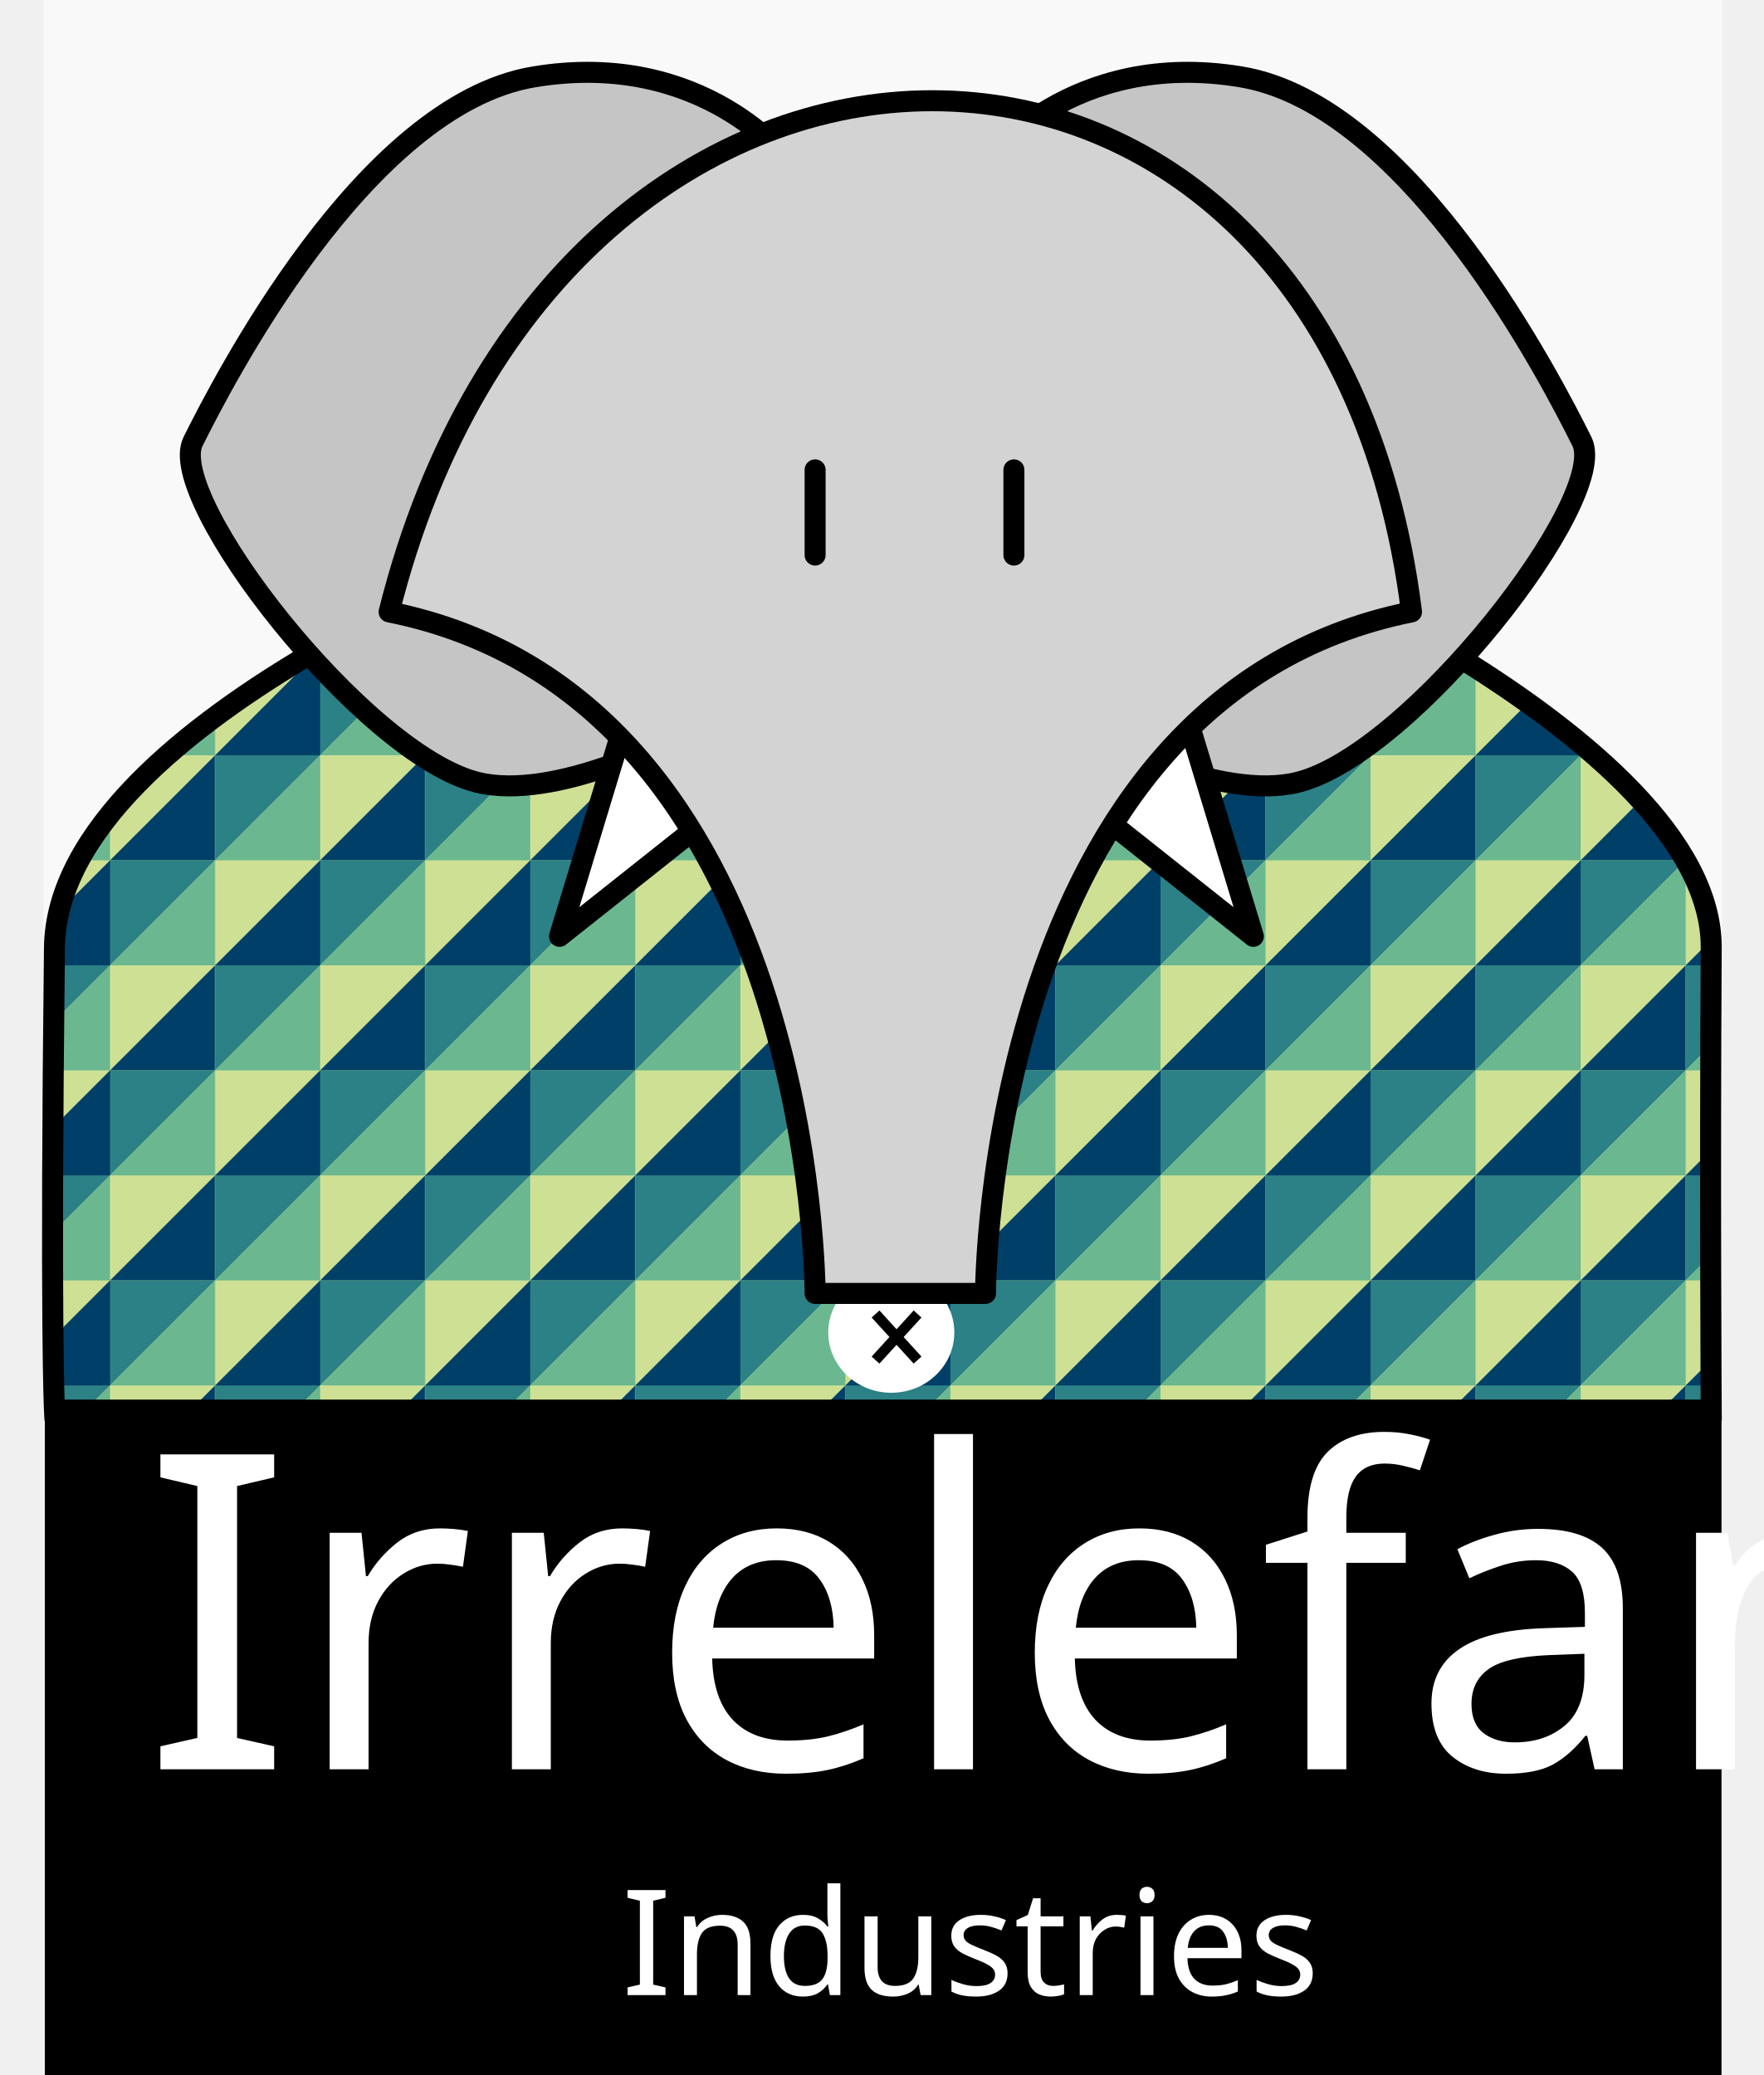
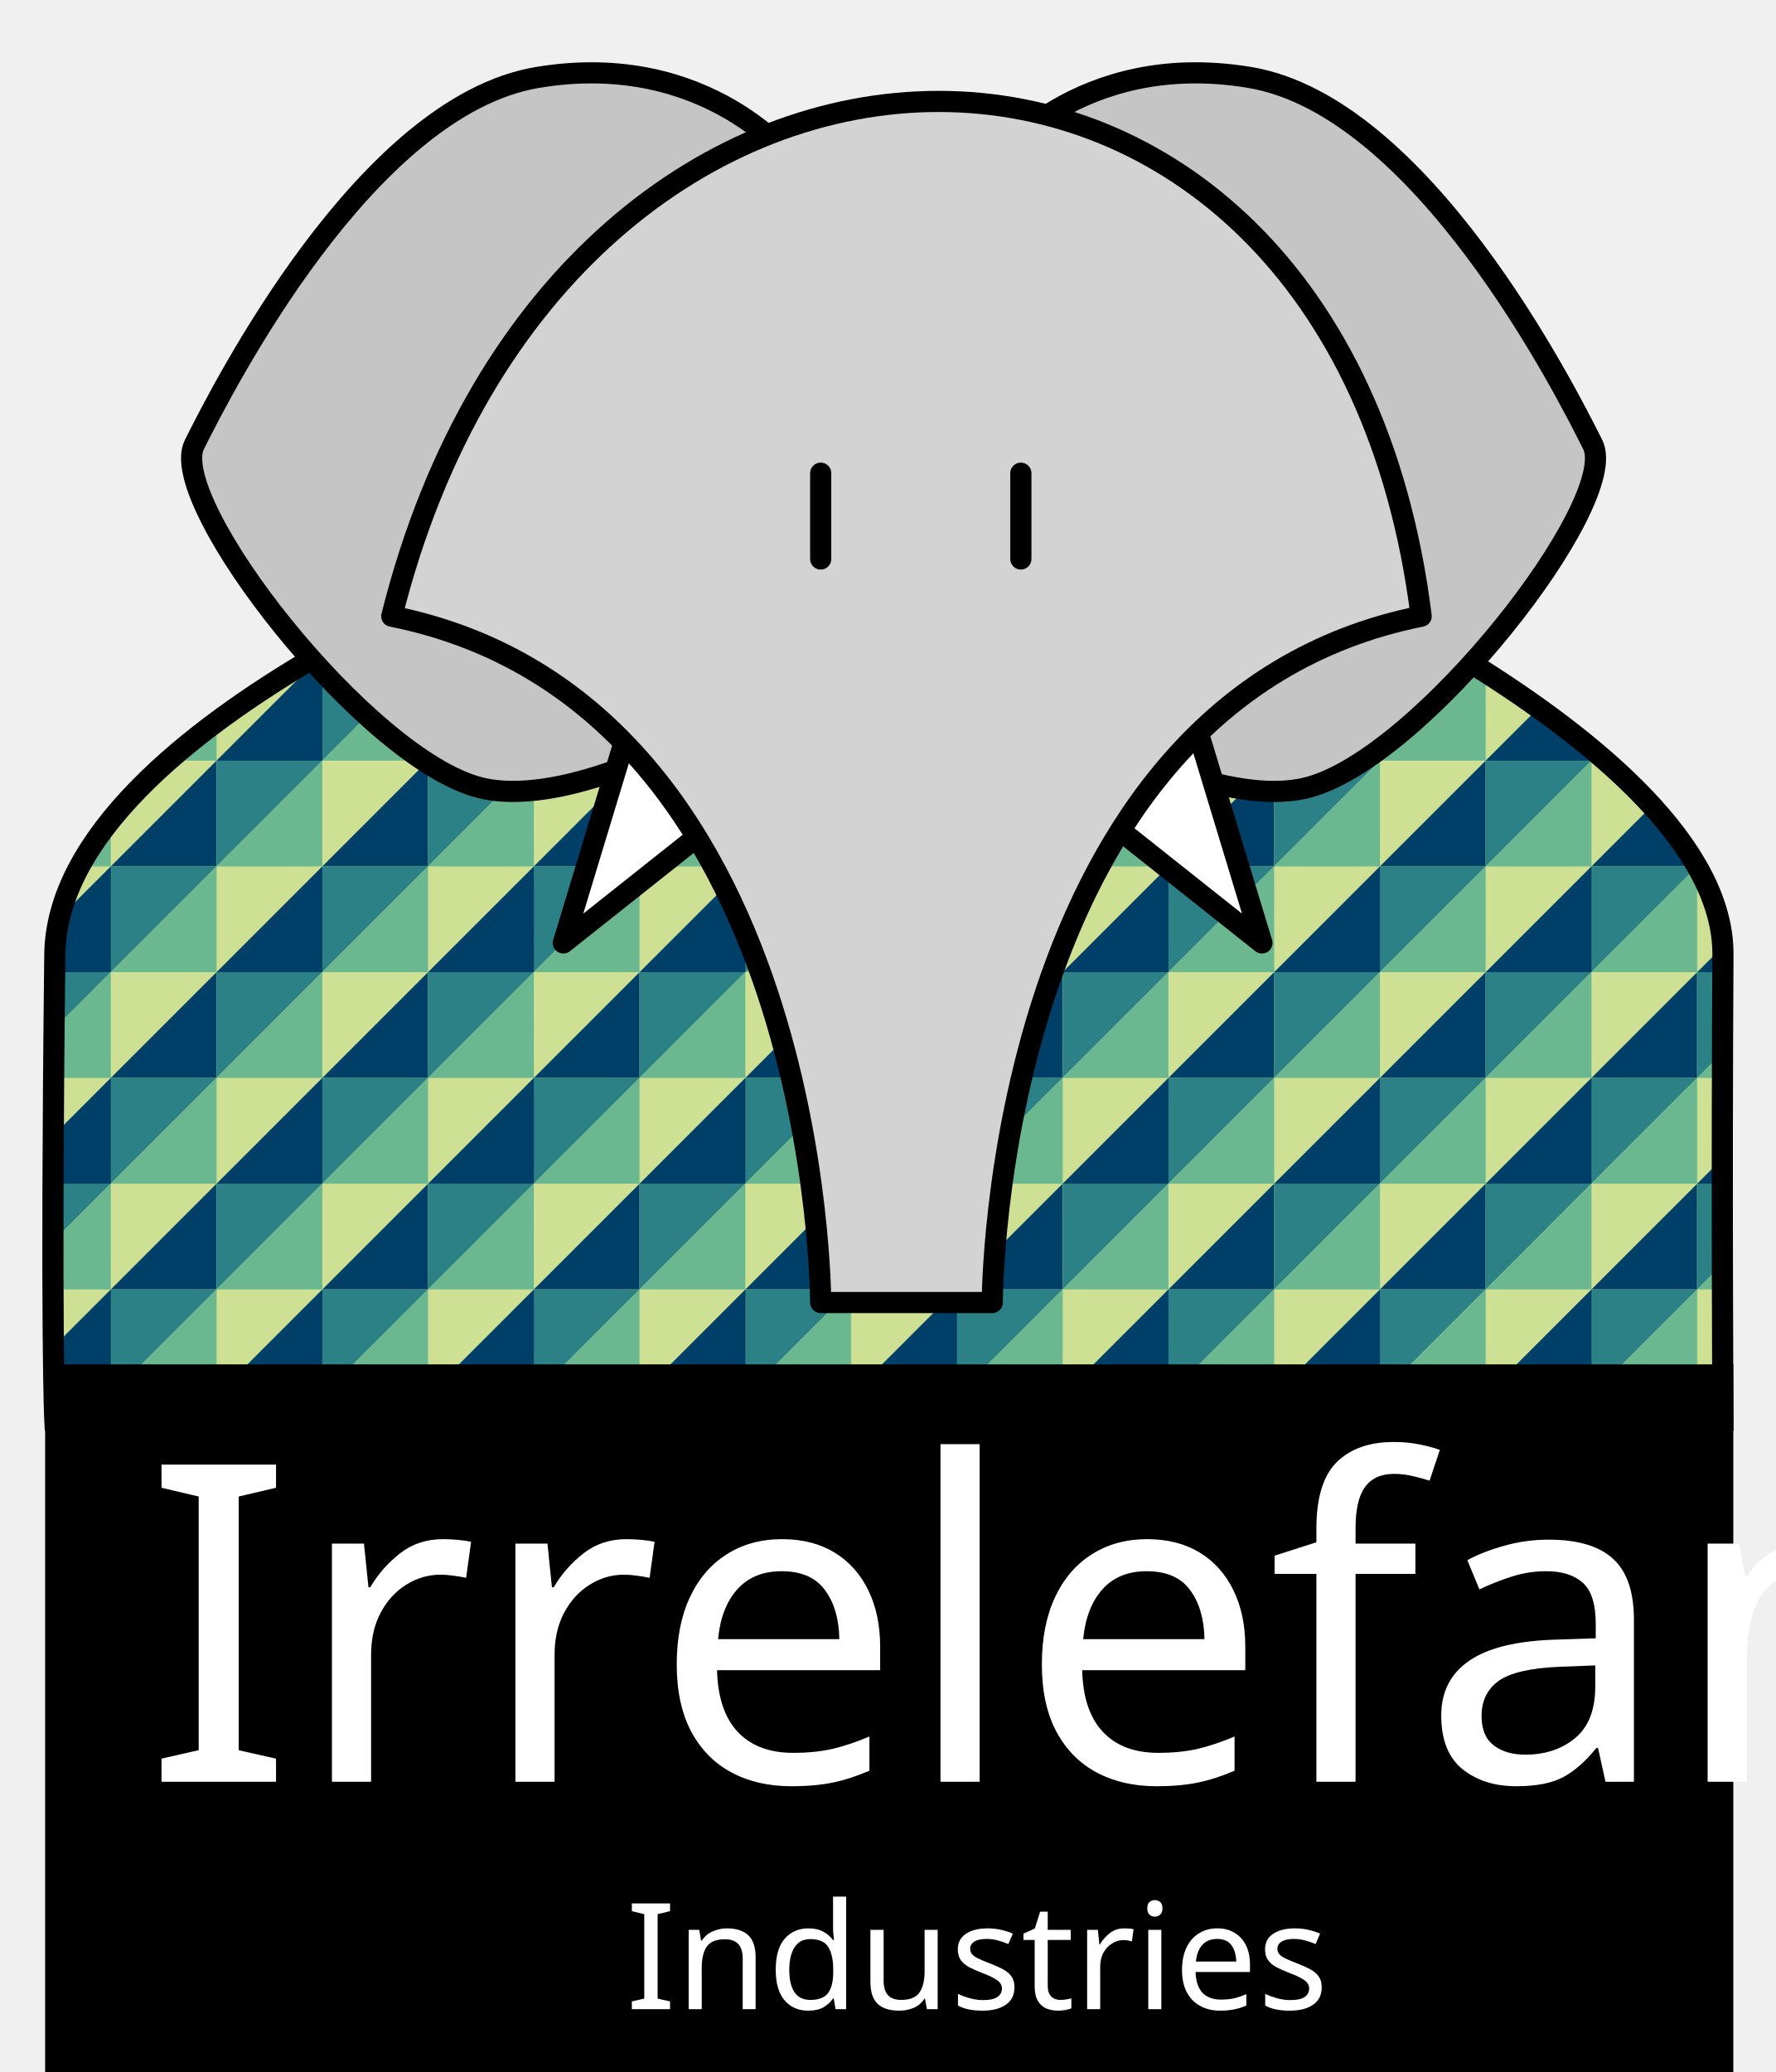
- <svg xmlns="http://www.w3.org/2000/svg" version="1.1" x="0" y="0" width="167.907" height="197.565" viewBox="0, 0, 167.907, 197.565">
+ <svg xmlns="http://www.w3.org/2000/svg" version="1.1" x="0" y="0" width="167.907" height="195.898" viewBox="0, 0, 167.907, 195.898">
  <defs>
    <pattern id="Pattern_1" patternUnits="userSpaceOnUse" x="29.046" y="316.694" width="40" height="40" patternTransform="matrix(0.5, 0, 0, 0.5, 0, 0)">
      <g transform="translate(-0, -0)">
        <path d="M0,0 L40,0 L40,40 L0,40 L0,0 z" fill="#CEE094" />
        <path d="M0,20 L20,20 L20,0 L0,20 z" fill="#004068" />
        <path d="M40,0 L20,0 L20,20 L40,0 z" fill="#2B8185" />
        <path d="M20,20 L40,20 L40,0 L20,20 z" fill="#6BB890" />
        <path d="M20,20 L0,20 L0,40 L20,20 z" fill="#2B8185" />
        <path d="M0,40 L20,40 L20,20 L0,40 z" fill="#6BB890" />
        <path d="M20,40 L40,40 L40,20 L20,40 z" fill="#004068" />
      </g>
    </pattern>
  </defs>
  <g id="Layer_1" transform="translate(-24.046, -266.435)">
    <g>
-       <path d="M28.313,400.694 L187.933,400.694 L187.933,464 L28.313,464 L28.313,400.694 z" fill="#000000" />
-       <path d="M28.187,266.435 L188,266.435 L188,400.694 L28.187,400.694 L28.187,266.435 z" fill="#FFFFFF" fill-opacity="0.604" />
      <g>
        <path d="M138.953,316.694 C138.953,316.694 187.078,336.299 186.953,356.694 C186.819,378.689 186.953,400.694 186.953,400.694 L29.229,400.694 C29.229,400.694 28.819,392.689 29.229,356.694 C29.482,334.457 78.953,316.694 78.953,316.694 L138.953,316.694 z" fill="url(#Pattern_1)" />
        <path d="M138.953,316.694 C138.953,316.694 187.078,336.299 186.953,356.694 C186.819,378.689 186.953,400.694 186.953,400.694 L29.229,400.694 C29.229,400.694 28.819,392.689 29.229,356.694 C29.482,334.457 78.953,316.694 78.953,316.694 L138.953,316.694 z" fill-opacity="0" stroke="#000000" stroke-width="2" />
      </g>
      <g>
        <path d="M108.896,380.76 C105.582,380.76 102.896,378.189 102.896,375.018 C102.896,371.847 105.582,369.276 108.896,369.276 C112.209,369.276 114.896,371.847 114.896,375.018 C114.896,378.189 112.209,380.76 108.896,380.76 z" fill="#FFFFFF" />
        <path d="M107.396,373.26 L111.396,377.648" fill-opacity="0" stroke="#000000" stroke-width="1" />
        <path d="M111.396,373.26 L107.396,377.648" fill-opacity="0" stroke="#000000" stroke-width="1" />
-       </g>
-       <g>
-         <path d="M108.896,399.043 C105.582,399.043 102.896,396.472 102.896,393.301 C102.896,390.13 105.582,387.559 108.896,387.559 C112.209,387.559 114.896,390.13 114.896,393.301 C114.896,396.472 112.209,399.043 108.896,399.043 z" fill="#FFFFFF" />
-         <path d="M107.396,391.543 L111.396,395.931" fill-opacity="0" stroke="#000000" stroke-width="1" />
-         <path d="M111.396,391.543 L107.396,395.931" fill-opacity="0" stroke="#000000" stroke-width="1" />
      </g>
      <g>
        <g>
          <path d="M99.201,281.867 C99.201,281.867 88.386,336.615 88.386,336.615 C88.386,336.615 76.88,342.768 69.461,340.913 C58.646,338.209 39.721,313.877 42.425,308.469 C45.128,303.062 58.646,276.459 74.868,273.756 C91.09,271.052 99.201,281.867 99.201,281.867 z" fill="#C5C5C5" />
          <path d="M99.201,281.867 C99.201,281.867 88.386,336.615 88.386,336.615 C88.386,336.615 76.88,342.768 69.461,340.913 C58.646,338.209 39.721,313.877 42.425,308.469 C45.128,303.062 58.646,276.459 74.868,273.756 C91.09,271.052 99.201,281.867 99.201,281.867 z" fill-opacity="0" stroke="#000000" stroke-width="2" />
        </g>
        <g>
          <path d="M117.866,281.867 C117.866,281.867 128.68,336.615 128.68,336.615 C128.68,336.615 140.187,342.768 147.606,340.913 C158.42,338.209 177.346,313.877 174.642,308.469 C171.939,303.062 158.42,276.459 142.198,273.756 C125.976,271.052 117.866,281.867 117.866,281.867 z" fill="#C5C5C5" />
          <path d="M117.866,281.867 C117.866,281.867 128.68,336.615 128.68,336.615 C128.68,336.615 140.187,342.768 147.606,340.913 C158.42,338.209 177.346,313.877 174.642,308.469 C171.939,303.062 158.42,276.459 142.198,273.756 C125.976,271.052 117.866,281.867 117.866,281.867 z" fill-opacity="0" stroke="#000000" stroke-width="2" />
        </g>
        <g>
          <path d="M123.273,339.642 C123.273,339.642 143.364,355.586 143.364,355.586 C143.364,355.586 137.48,336.182 137.48,336.182 C137.48,336.182 123.273,339.642 123.273,339.642 z" fill="#FFFFFF" />
          <path d="M123.273,339.642 C123.273,339.642 143.364,355.586 143.364,355.586 C143.364,355.586 137.48,336.182 137.48,336.182 C137.48,336.182 123.273,339.642 123.273,339.642 z" fill-opacity="0" stroke="#000000" stroke-width="2" stroke-linecap="round" stroke-linejoin="round" />
        </g>
        <g>
          <path d="M97.402,339.642 C97.402,339.642 77.311,355.586 77.311,355.586 C77.311,355.586 83.195,336.182 83.195,336.182 C83.195,336.182 97.402,339.642 97.402,339.642 z" fill="#FFFFFF" />
          <path d="M97.402,339.642 C97.402,339.642 77.311,355.586 77.311,355.586 C77.311,355.586 83.195,336.182 83.195,336.182 C83.195,336.182 97.402,339.642 97.402,339.642 z" fill-opacity="0" stroke="#000000" stroke-width="2" stroke-linecap="round" stroke-linejoin="round" />
        </g>
        <g>
          <path d="M61.089,324.695 C77.311,259.802 150.309,259.802 158.42,324.695 C117.866,332.806 117.866,389.583 117.866,389.583 C117.866,389.583 101.644,389.583 101.644,389.583 C101.644,389.583 101.644,332.806 61.089,324.695 z" fill="#D3D3D3" />
          <path d="M61.089,324.695 C77.311,259.802 150.309,259.802 158.42,324.695 C117.866,332.806 117.866,389.583 117.866,389.583 C117.866,389.583 101.644,389.583 101.644,389.583 C101.644,389.583 101.644,332.806 61.089,324.695 z" fill-opacity="0" stroke="#000000" stroke-width="2" stroke-linecap="round" stroke-linejoin="round" />
        </g>
        <g>
          <path d="M101.644,311.173 L101.644,311.173 L101.644,319.284 L101.644,319.284 L101.644,311.173 z" fill="#FFFFFF" />
          <path d="M101.644,311.173 L101.644,311.173 L101.644,319.284 L101.644,319.284 L101.644,311.173 z" fill-opacity="0" stroke="#000000" stroke-width="2" stroke-linecap="round" stroke-linejoin="round" />
        </g>
        <g>
          <path d="M120.569,311.173 L120.569,311.173 L120.569,319.284 L120.569,319.284 L120.569,311.173 z" fill="#FFFFFF" />
          <path d="M120.569,311.173 L120.569,311.173 L120.569,319.284 L120.569,319.284 L120.569,311.173 z" fill-opacity="0" stroke="#000000" stroke-width="2" stroke-linecap="round" stroke-linejoin="round" />
        </g>
      </g>
+       <path d="M28.313,395.431 L187.933,395.431 L187.933,462.333 L28.313,462.333 L28.313,395.431 z" fill="#000000" />
      <text transform="matrix(1, 0, 0, 1, 107.833, 425.432)">
        <tspan x="-70.203" y="9.461" font-family="PTSans-NarrowBold" font-size="42" fill="#FFFFFF">Irrelefant </tspan>
        <tspan x="-24.605" y="30.961" font-family="PTSans-NarrowBold" font-size="14" fill="#FFFFFF">Industries</tspan>
      </text>
    </g>
  </g>
</svg>
